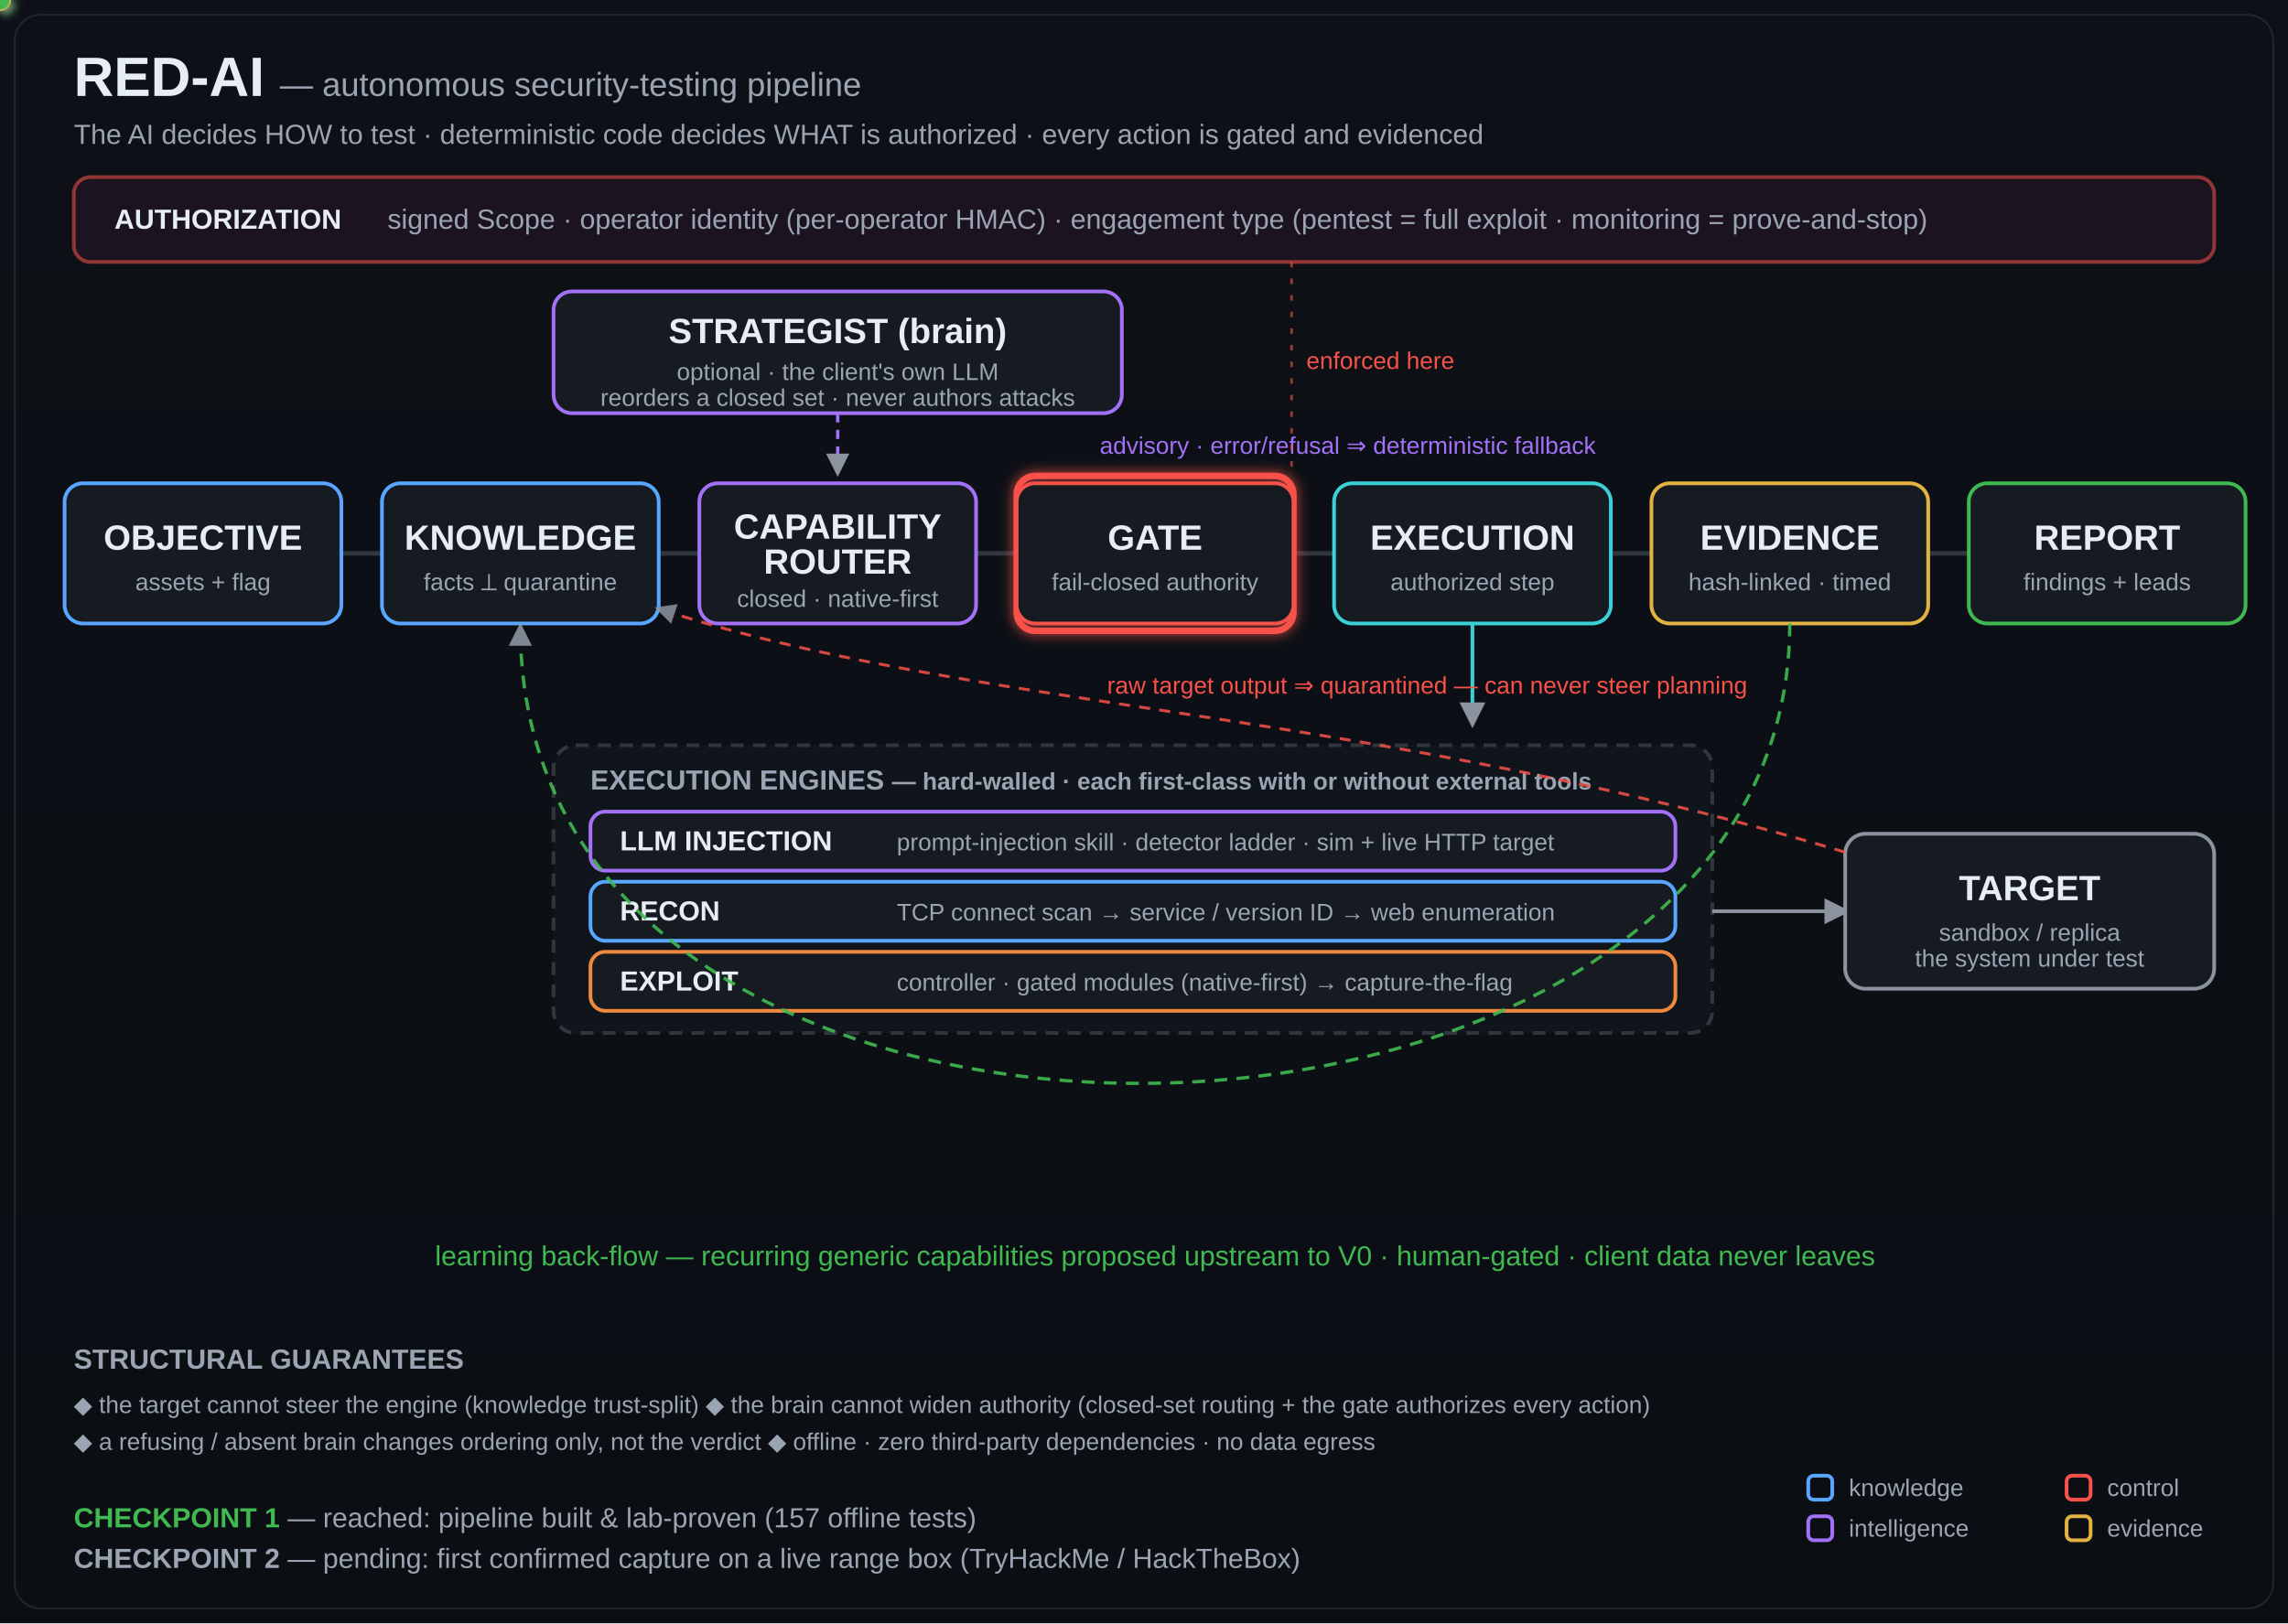
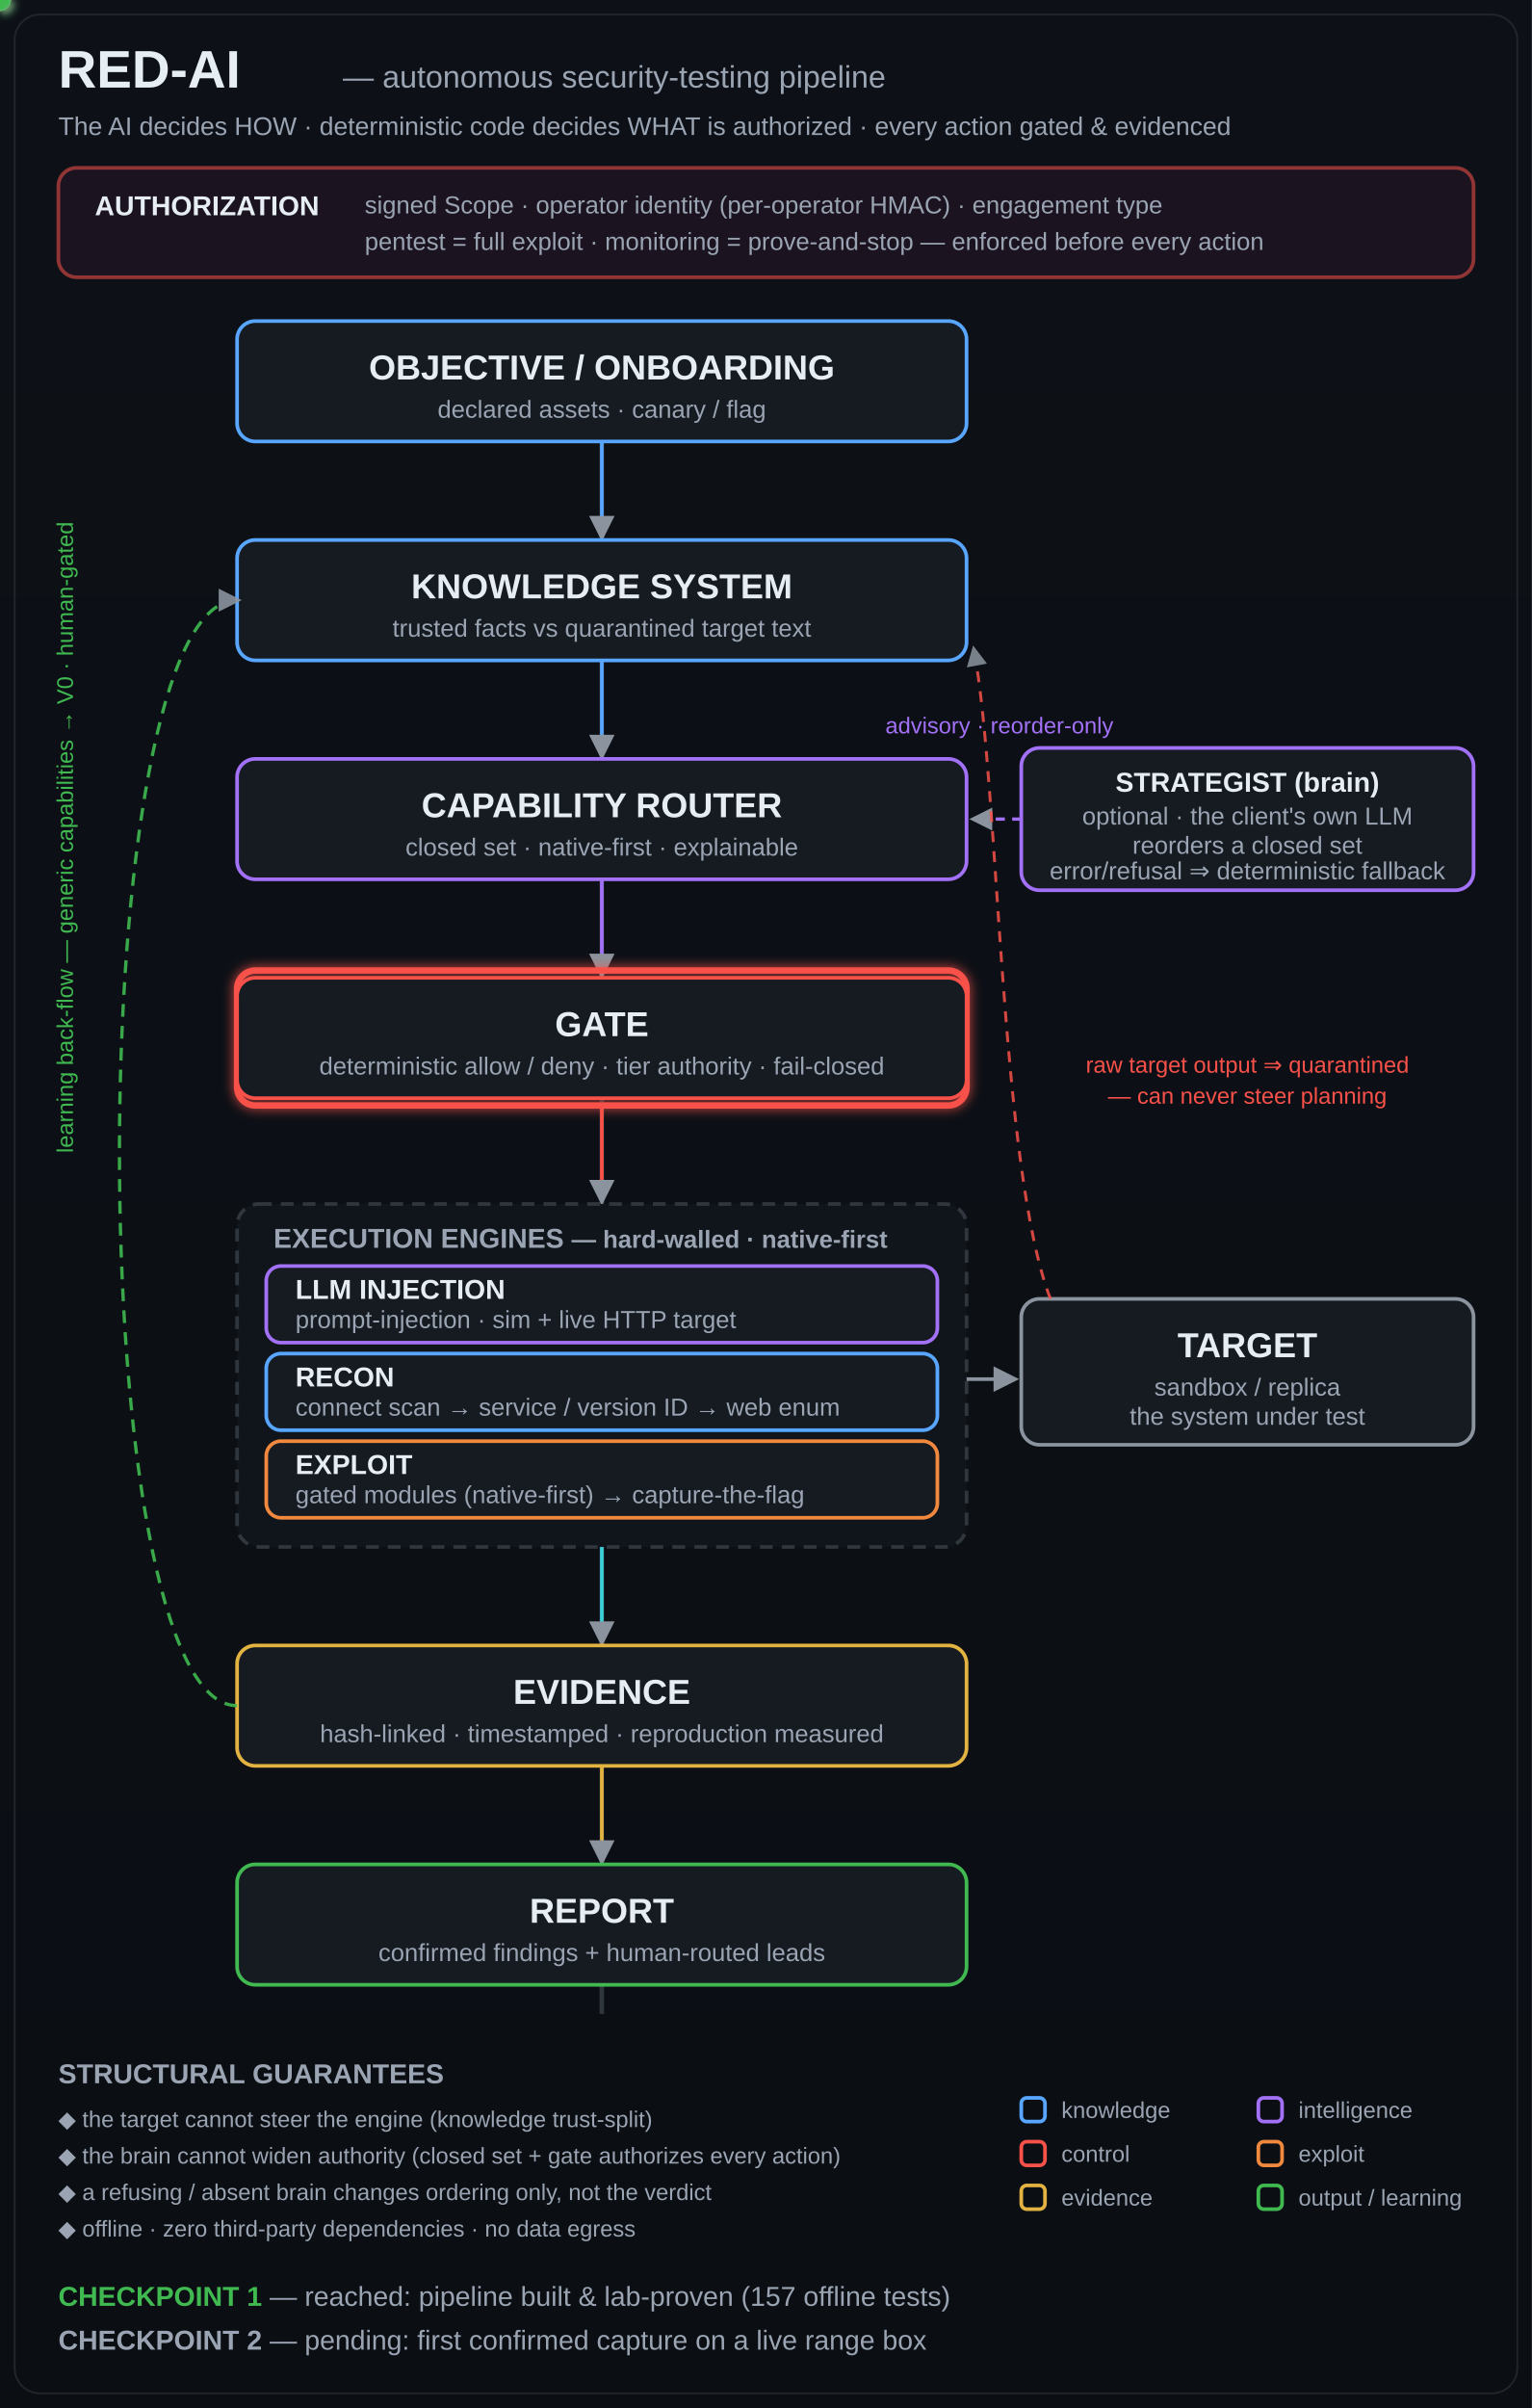
- <svg xmlns="http://www.w3.org/2000/svg" viewBox="0 0 1240 880" font-family="'Segoe UI',system-ui,Arial,sans-serif">
+ <svg xmlns="http://www.w3.org/2000/svg" viewBox="0 0 840 1320" font-family="'Segoe UI',system-ui,Arial,sans-serif">
  <defs>
    <linearGradient id="bg" x1="0" y1="0" x2="0" y2="1">
      <stop offset="0" stop-color="#0d1117" />
      <stop offset="1" stop-color="#0b0f14" />
    </linearGradient>
-     <filter id="glow" x="-60%" y="-60%" width="220%" height="220%">
-       <feGaussianBlur stdDeviation="3.2" result="b" />
+     <filter id="glow" x="-80%" y="-80%" width="260%" height="260%">
+       <feGaussianBlur stdDeviation="3" result="b" />
      <feMerge>
        <feMergeNode in="b" />
        <feMergeNode in="SourceGraphic" />
      </feMerge>
    </filter>
-     <marker id="arrow" viewBox="0 0 10 10" refX="8" refY="5" markerWidth="7" markerHeight="7" orient="auto-start-reverse">
+     <marker id="arr" viewBox="0 0 10 10" refX="8" refY="5" markerWidth="7" markerHeight="7" orient="auto-start-reverse">
      <path d="M0,0 L10,5 L0,10 z" fill="#8b949e" />
    </marker>
    <style>
-       .t{fill:#e6edf3} .m{fill:#9aa4b2}
+       .t{fill:#e6edf3}.m{fill:#9aa4b2}
      .lbl{font-size:19px;font-weight:700;fill:#e6edf3}
-       .sub{font-size:13px;fill:#9aa4b2}
-       .s{font-size:15px} .xs{font-size:13px}
+       .sub{font-size:13.5px;fill:#9aa4b2}
+       .s{font-size:15px}.xs{font-size:12.5px}
      .box{fill:#161b22;stroke-width:2}
-       @keyframes gatepulse{0%,100%{opacity:.3}50%{opacity:1}}
-       #gateglow{animation:gatepulse 2.2s ease-in-out infinite}
+       @keyframes gp{0%,100%{opacity:.3}50%{opacity:1}}
+       #gg{animation:gp 2.2s ease-in-out infinite}
    </style>
  </defs>
-   <rect x="0" y="0" width="1240" height="880" fill="url(#bg)" />
-   <rect x="8" y="8" width="1224" height="864" rx="14" fill="none" stroke="#21262d" />
-   <text x="40" y="52" class="t" font-size="30" font-weight="800">RED-AI <tspan class="m" font-size="18" font-weight="400">— autonomous security-testing pipeline</tspan>
-   </text>
-   <text x="40" y="78" class="m s">The AI decides HOW to test · deterministic code decides WHAT is authorized · every action is gated and evidenced</text>
-   <rect x="40" y="96" width="1160" height="46" rx="9" fill="#1b1420" stroke="#f85149" stroke-opacity="0.55" stroke-width="2" />
-   <text x="62" y="124" class="t s" font-weight="700">AUTHORIZATION</text>
-   <text x="210" y="124" class="m s">signed Scope · operator identity (per-operator HMAC) · engagement type (pentest = full exploit · monitoring = prove-and-stop)</text>
-   <rect x="300" y="158" width="308" height="66" rx="10" class="box" stroke="#a371f7" />
-   <text x="454" y="186" text-anchor="middle" class="lbl" font-size="17">STRATEGIST (brain)</text>
-   <text x="454" y="206" text-anchor="middle" class="sub">optional · the client's own LLM</text>
-   <text x="454" y="220" text-anchor="middle" class="sub">reorders a closed set · never authors attacks</text>
-   <path d="M454,224 L454,256" stroke="#a371f7" stroke-width="1.8" stroke-dasharray="5 4" marker-end="url(#arrow)" />
-   <text x="596" y="246" class="xs" fill="#a371f7">advisory · error/refusal ⇒ deterministic fallback</text>
-   <path d="M700,142 L700,256" stroke="#f85149" stroke-width="1.4" stroke-dasharray="3 6" opacity="0.6" />
-   <text x="708" y="200" class="xs" fill="#f85149">enforced here</text>
-   <line x1="110" y1="300" x2="1142" y2="300" stroke="#30363d" stroke-width="2.5" />
+   <rect width="840" height="1320" fill="url(#bg)" />
+   <rect x="8" y="8" width="824" height="1304" rx="14" fill="none" stroke="#21262d" />
+   <text x="32" y="48" class="t" font-size="29" font-weight="800">RED-AI</text>
+   <text x="188" y="48" class="m" font-size="17">— autonomous security-testing pipeline</text>
+   <text x="32" y="74" class="m" font-size="14">The AI decides HOW · deterministic code decides WHAT is authorized · every action gated &amp; evidenced</text>
+   <rect x="32" y="92" width="776" height="60" rx="10" fill="#1b1420" stroke="#f85149" stroke-opacity="0.55" stroke-width="2" />
+   <text x="52" y="118" class="t s" font-weight="700">AUTHORIZATION</text>
+   <text x="200" y="117" class="m" font-size="13.5">signed Scope · operator identity (per-operator HMAC) · engagement type</text>
+   <text x="200" y="137" class="m" font-size="13.5">pentest = full exploit · monitoring = prove-and-stop — enforced before every action</text>
+   <line x1="330" y1="214" x2="330" y2="1104" stroke="#30363d" stroke-width="2.5" />
  <circle r="6" fill="#58a6ff" filter="url(#glow)">
-     <animateMotion dur="5.5s" repeatCount="indefinite" path="M110,300 H1142" />
+     <animateMotion dur="6s" repeatCount="indefinite" path="M330,214 V1104" />
+   </circle>
+   <circle r="6" fill="#e3b341" filter="url(#glow)">
+     <animateMotion dur="6s" begin="2s" repeatCount="indefinite" path="M330,214 V1104" />
  </circle>
  <circle r="6" fill="#3fb950" filter="url(#glow)">
-     <animateMotion dur="5.5s" begin="1.8s" repeatCount="indefinite" path="M110,300 H1142" />
+     <animateMotion dur="6s" begin="4s" repeatCount="indefinite" path="M330,214 V1104" />
  </circle>
-   <circle r="6" fill="#e3b341" filter="url(#glow)">
-     <animateMotion dur="5.5s" begin="3.6s" repeatCount="indefinite" path="M110,300 H1142" />
+   <rect x="130" y="176" width="400" height="66" rx="10" class="box" stroke="#58a6ff" />
+   <text x="330" y="208" text-anchor="middle" class="lbl">OBJECTIVE / ONBOARDING</text>
+   <text x="330" y="229" text-anchor="middle" class="sub">declared assets · canary / flag</text>
+   <path d="M330,242 V294" stroke="#58a6ff" stroke-width="2" marker-end="url(#arr)" />
+   <rect x="130" y="296" width="400" height="66" rx="10" class="box" stroke="#58a6ff" />
+   <text x="330" y="328" text-anchor="middle" class="lbl">KNOWLEDGE SYSTEM</text>
+   <text x="330" y="349" text-anchor="middle" class="sub">trusted facts  vs  quarantined target text</text>
+   <path d="M330,362 V414" stroke="#58a6ff" stroke-width="2" marker-end="url(#arr)" />
+   <rect x="130" y="416" width="400" height="66" rx="10" class="box" stroke="#a371f7" />
+   <text x="330" y="448" text-anchor="middle" class="lbl">CAPABILITY ROUTER</text>
+   <text x="330" y="469" text-anchor="middle" class="sub">closed set · native-first · explainable</text>
+   <rect x="560" y="410" width="248" height="78" rx="10" class="box" stroke="#a371f7" />
+   <text x="684" y="434" text-anchor="middle" class="t s" font-weight="700">STRATEGIST (brain)</text>
+   <text x="684" y="452" text-anchor="middle" class="sub">optional · the client's own LLM</text>
+   <text x="684" y="468" text-anchor="middle" class="sub">reorders a closed set</text>
+   <text x="684" y="482" text-anchor="middle" class="sub">error/refusal ⇒ deterministic fallback</text>
+   <path d="M560,449 H534" stroke="#a371f7" stroke-width="1.8" stroke-dasharray="5 4" marker-end="url(#arr)" />
+   <text x="548" y="402" text-anchor="middle" class="xs" fill="#a371f7">advisory · reorder-only</text>
+   <path d="M330,482 V534" stroke="#a371f7" stroke-width="2" marker-end="url(#arr)" />
+   <rect id="gg" x="130" y="532" width="400" height="74" rx="10" fill="none" stroke="#f85149" stroke-width="3.5" filter="url(#glow)" />
+   <rect x="130" y="536" width="400" height="66" rx="10" class="box" stroke="#f85149" />
+   <text x="330" y="568" text-anchor="middle" class="lbl">GATE</text>
+   <text x="330" y="589" text-anchor="middle" class="sub">deterministic allow / deny · tier authority · fail-closed</text>
+   <path d="M330,606 V658" stroke="#f85149" stroke-width="2" marker-end="url(#arr)" />
+   <rect x="130" y="660" width="400" height="188" rx="12" fill="#10151b" stroke="#30363d" stroke-dasharray="7 5" stroke-width="2" />
+   <text x="150" y="684" class="m s" font-weight="700">EXECUTION ENGINES <tspan class="sub">— hard-walled · native-first</tspan>
+   </text>
+   <rect x="146" y="694" width="368" height="42" rx="8" class="box" stroke="#a371f7" />
+   <text x="162" y="712" class="t s" font-weight="700">LLM INJECTION</text>
+   <text x="162" y="728" class="sub">prompt-injection · sim + live HTTP target</text>
+   <rect x="146" y="742" width="368" height="42" rx="8" class="box" stroke="#58a6ff" />
+   <text x="162" y="760" class="t s" font-weight="700">RECON</text>
+   <text x="162" y="776" class="sub">connect scan → service / version ID → web enum</text>
+   <rect x="146" y="790" width="368" height="42" rx="8" class="box" stroke="#f0883e" />
+   <text x="162" y="808" class="t s" font-weight="700">EXPLOIT</text>
+   <text x="162" y="824" class="sub">gated modules (native-first) → capture-the-flag</text>
+   <rect x="560" y="712" width="248" height="80" rx="10" class="box" stroke="#8b949e" />
+   <text x="684" y="744" text-anchor="middle" class="lbl" font-size="18">TARGET</text>
+   <text x="684" y="765" text-anchor="middle" class="sub">sandbox / replica</text>
+   <text x="684" y="781" text-anchor="middle" class="sub">the system under test</text>
+   <path d="M530,756 H556" stroke="#8b949e" stroke-width="2" marker-end="url(#arr)" />
+   <circle r="5" fill="#39d0d8" filter="url(#glow)">
+     <animateMotion dur="2.4s" repeatCount="indefinite" path="M330,606 V756 H556" />
  </circle>
-   <rect x="35" y="262" width="150" height="76" rx="10" class="box" stroke="#58a6ff" />
-   <text x="110" y="298" text-anchor="middle" class="lbl">OBJECTIVE</text>
-   <text x="110" y="320" text-anchor="middle" class="sub">assets + flag</text>
-   <rect x="207" y="262" width="150" height="76" rx="10" class="box" stroke="#58a6ff" />
-   <text x="282" y="298" text-anchor="middle" class="lbl">KNOWLEDGE</text>
-   <text x="282" y="320" text-anchor="middle" class="sub">facts ⟂ quarantine</text>
-   <rect x="379" y="262" width="150" height="76" rx="10" class="box" stroke="#a371f7" />
-   <text x="454" y="292" text-anchor="middle" class="lbl" font-size="17">CAPABILITY</text>
-   <text x="454" y="311" text-anchor="middle" class="lbl" font-size="17">ROUTER</text>
-   <text x="454" y="329" text-anchor="middle" class="sub">closed · native-first</text>
-   <rect id="gateglow" x="551" y="258" width="150" height="84" rx="10" fill="none" stroke="#f85149" stroke-width="3.5" filter="url(#glow)" />
-   <rect x="551" y="262" width="150" height="76" rx="10" class="box" stroke="#f85149" />
-   <text x="626" y="298" text-anchor="middle" class="lbl">GATE</text>
-   <text x="626" y="320" text-anchor="middle" class="sub">fail-closed authority</text>
-   <rect x="723" y="262" width="150" height="76" rx="10" class="box" stroke="#39d0d8" />
-   <text x="798" y="298" text-anchor="middle" class="lbl">EXECUTION</text>
-   <text x="798" y="320" text-anchor="middle" class="sub">authorized step</text>
-   <rect x="895" y="262" width="150" height="76" rx="10" class="box" stroke="#e3b341" />
-   <text x="970" y="298" text-anchor="middle" class="lbl">EVIDENCE</text>
-   <text x="970" y="320" text-anchor="middle" class="sub">hash-linked · timed</text>
-   <rect x="1067" y="262" width="150" height="76" rx="10" class="box" stroke="#3fb950" />
-   <text x="1142" y="298" text-anchor="middle" class="lbl">REPORT</text>
-   <text x="1142" y="320" text-anchor="middle" class="sub">findings + leads</text>
-   <path d="M798,338 L798,392" stroke="#39d0d8" stroke-width="2" marker-end="url(#arrow)" />
-   <rect x="300" y="404" width="628" height="156" rx="12" fill="#10151b" stroke="#30363d" stroke-dasharray="7 5" stroke-width="2" />
-   <text x="320" y="428" class="m s" font-weight="700">EXECUTION ENGINES <tspan class="sub">— hard-walled · each first-class with or without external tools</tspan>
+   <path d="M576,712 C548,640 548,430 534,356" fill="none" stroke="#f85149" stroke-width="1.6" stroke-dasharray="6 5" marker-end="url(#arr)" opacity="0.85" />
+   <circle r="4.5" fill="#f85149" filter="url(#glow)">
+     <animateMotion dur="4s" repeatCount="indefinite" path="M576,712 C548,640 548,430 534,356" />
+   </circle>
+   <text x="684" y="588" text-anchor="middle" class="xs" fill="#f85149">raw target output ⇒ quarantined</text>
+   <text x="684" y="605" text-anchor="middle" class="xs" fill="#f85149">— can never steer planning</text>
+   <path d="M330,848 V900" stroke="#39d0d8" stroke-width="2" marker-end="url(#arr)" />
+   <rect x="130" y="902" width="400" height="66" rx="10" class="box" stroke="#e3b341" />
+   <text x="330" y="934" text-anchor="middle" class="lbl">EVIDENCE</text>
+   <text x="330" y="955" text-anchor="middle" class="sub">hash-linked · timestamped · reproduction measured</text>
+   <path d="M330,968 V1020" stroke="#e3b341" stroke-width="2" marker-end="url(#arr)" />
+   <rect x="130" y="1022" width="400" height="66" rx="10" class="box" stroke="#3fb950" />
+   <text x="330" y="1054" text-anchor="middle" class="lbl">REPORT</text>
+   <text x="330" y="1075" text-anchor="middle" class="sub">confirmed findings + human-routed leads</text>
+   <path d="M130,935 C44,935 44,329 130,329" fill="none" stroke="#3fb950" stroke-width="1.8" stroke-dasharray="7 5" marker-end="url(#arr)" opacity="0.9" />
+   <circle r="5" fill="#3fb950" filter="url(#glow)">
+     <animateMotion dur="6.5s" repeatCount="indefinite" path="M130,935 C44,935 44,329 130,329" />
+   </circle>
+   <text x="40" y="632" class="xs" fill="#3fb950" transform="rotate(-90 40 632)">learning back-flow — generic capabilities → V0 · human-gated</text>
+   <text x="32" y="1142" class="m s" font-weight="700">STRUCTURAL GUARANTEES</text>
+   <text x="32" y="1166" class="m xs">◆ the target cannot steer the engine (knowledge trust-split)</text>
+   <text x="32" y="1186" class="m xs">◆ the brain cannot widen authority (closed set + gate authorizes every action)</text>
+   <text x="32" y="1206" class="m xs">◆ a refusing / absent brain changes ordering only, not the verdict</text>
+   <text x="32" y="1226" class="m xs">◆ offline · zero third-party dependencies · no data egress</text>
+   <text x="32" y="1264" class="s" font-weight="700" fill="#3fb950">CHECKPOINT 1 <tspan class="m" font-weight="400">— reached: pipeline built &amp; lab-proven (157 offline tests)</tspan>
  </text>
-   <rect x="320" y="440" width="588" height="32" rx="8" class="box" stroke="#a371f7" />
-   <text x="336" y="461" class="t s" font-weight="700">LLM INJECTION</text>
-   <text x="486" y="461" class="sub">prompt-injection skill · detector ladder · sim + live HTTP target</text>
-   <rect x="320" y="478" width="588" height="32" rx="8" class="box" stroke="#58a6ff" />
-   <text x="336" y="499" class="t s" font-weight="700">RECON</text>
-   <text x="486" y="499" class="sub">TCP connect scan → service / version ID → web enumeration</text>
-   <rect x="320" y="516" width="588" height="32" rx="8" class="box" stroke="#f0883e" />
-   <text x="336" y="537" class="t s" font-weight="700">EXPLOIT</text>
-   <text x="486" y="537" class="sub">controller · gated modules (native-first) → capture-the-flag</text>
-   <path d="M928,494 L1000,494" stroke="#8b949e" stroke-width="2" marker-end="url(#arrow)" />
-   <circle r="5" fill="#39d0d8" filter="url(#glow)">
-     <animateMotion dur="2.6s" repeatCount="indefinite" path="M798,338 L798,494 L1000,494" />
-   </circle>
-   <rect x="1000" y="452" width="200" height="84" rx="11" class="box" stroke="#8b949e" />
-   <text x="1100" y="488" text-anchor="middle" class="lbl" font-size="18">TARGET</text>
-   <text x="1100" y="510" text-anchor="middle" class="sub">sandbox / replica</text>
-   <text x="1100" y="524" text-anchor="middle" class="sub">the system under test</text>
-   <path d="M1000,462 C740,384 520,384 357,330" fill="none" stroke="#f85149" stroke-width="1.6" stroke-dasharray="6 5" marker-end="url(#arrow)" opacity="0.85" />
-   <circle r="4.5" fill="#f85149" filter="url(#glow)">
-     <animateMotion dur="4s" repeatCount="indefinite" path="M1000,462 C740,384 520,384 357,330" />
-   </circle>
-   <text x="600" y="376" class="xs" fill="#f85149">raw target output ⇒ quarantined — can never steer planning</text>
-   <path d="M970,338 C970,660 282,680 282,340" fill="none" stroke="#3fb950" stroke-width="1.8" stroke-dasharray="7 5" marker-end="url(#arrow)" opacity="0.9" />
-   <circle r="5" fill="#3fb950" filter="url(#glow)">
-     <animateMotion dur="6s" repeatCount="indefinite" path="M970,338 C970,660 282,680 282,340" />
-   </circle>
-   <text x="626" y="686" text-anchor="middle" class="s" fill="#3fb950">learning back-flow — recurring generic capabilities proposed upstream to V0 · human-gated · client data never leaves</text>
-   <text x="40" y="742" class="m s" font-weight="700">STRUCTURAL GUARANTEES</text>
-   <text x="40" y="766" class="m xs">◆ the target cannot steer the engine (knowledge trust-split)    ◆ the brain cannot widen authority (closed-set routing + the gate authorizes every action)</text>
-   <text x="40" y="786" class="m xs">◆ a refusing / absent brain changes ordering only, not the verdict    ◆ offline · zero third-party dependencies · no data egress</text>
-   <text x="40" y="828" class="s" font-weight="700" fill="#3fb950">CHECKPOINT 1 <tspan class="m" font-weight="400">— reached: pipeline built &amp; lab-proven (157 offline tests)</tspan>
+   <text x="32" y="1288" class="m s" font-weight="700">CHECKPOINT 2 <tspan font-weight="400">— pending: first confirmed capture on a live range box</tspan>
  </text>
-   <text x="40" y="850" class="m s" font-weight="700">CHECKPOINT 2 <tspan font-weight="400">— pending: first confirmed capture on a live range box (TryHackMe / HackTheBox)</tspan>
-   </text>
-   <g transform="translate(980,800)">
+   <g transform="translate(560,1150)">
    <rect x="0" y="0" width="13" height="13" rx="3" fill="none" stroke="#58a6ff" stroke-width="2" />
    <text x="22" y="11" class="m xs">knowledge</text>
-     <rect x="0" y="22" width="13" height="13" rx="3" fill="none" stroke="#a371f7" stroke-width="2" />
-     <text x="22" y="33" class="m xs">intelligence</text>
-     <rect x="140" y="0" width="13" height="13" rx="3" fill="none" stroke="#f85149" stroke-width="2" />
-     <text x="162" y="11" class="m xs">control</text>
-     <rect x="140" y="22" width="13" height="13" rx="3" fill="none" stroke="#e3b341" stroke-width="2" />
-     <text x="162" y="33" class="m xs">evidence</text>
+     <rect x="130" y="0" width="13" height="13" rx="3" fill="none" stroke="#a371f7" stroke-width="2" />
+     <text x="152" y="11" class="m xs">intelligence</text>
+     <rect x="0" y="24" width="13" height="13" rx="3" fill="none" stroke="#f85149" stroke-width="2" />
+     <text x="22" y="35" class="m xs">control</text>
+     <rect x="130" y="24" width="13" height="13" rx="3" fill="none" stroke="#f0883e" stroke-width="2" />
+     <text x="152" y="35" class="m xs">exploit</text>
+     <rect x="0" y="48" width="13" height="13" rx="3" fill="none" stroke="#e3b341" stroke-width="2" />
+     <text x="22" y="59" class="m xs">evidence</text>
+     <rect x="130" y="48" width="13" height="13" rx="3" fill="none" stroke="#3fb950" stroke-width="2" />
+     <text x="152" y="59" class="m xs">output / learning</text>
  </g>
</svg>
